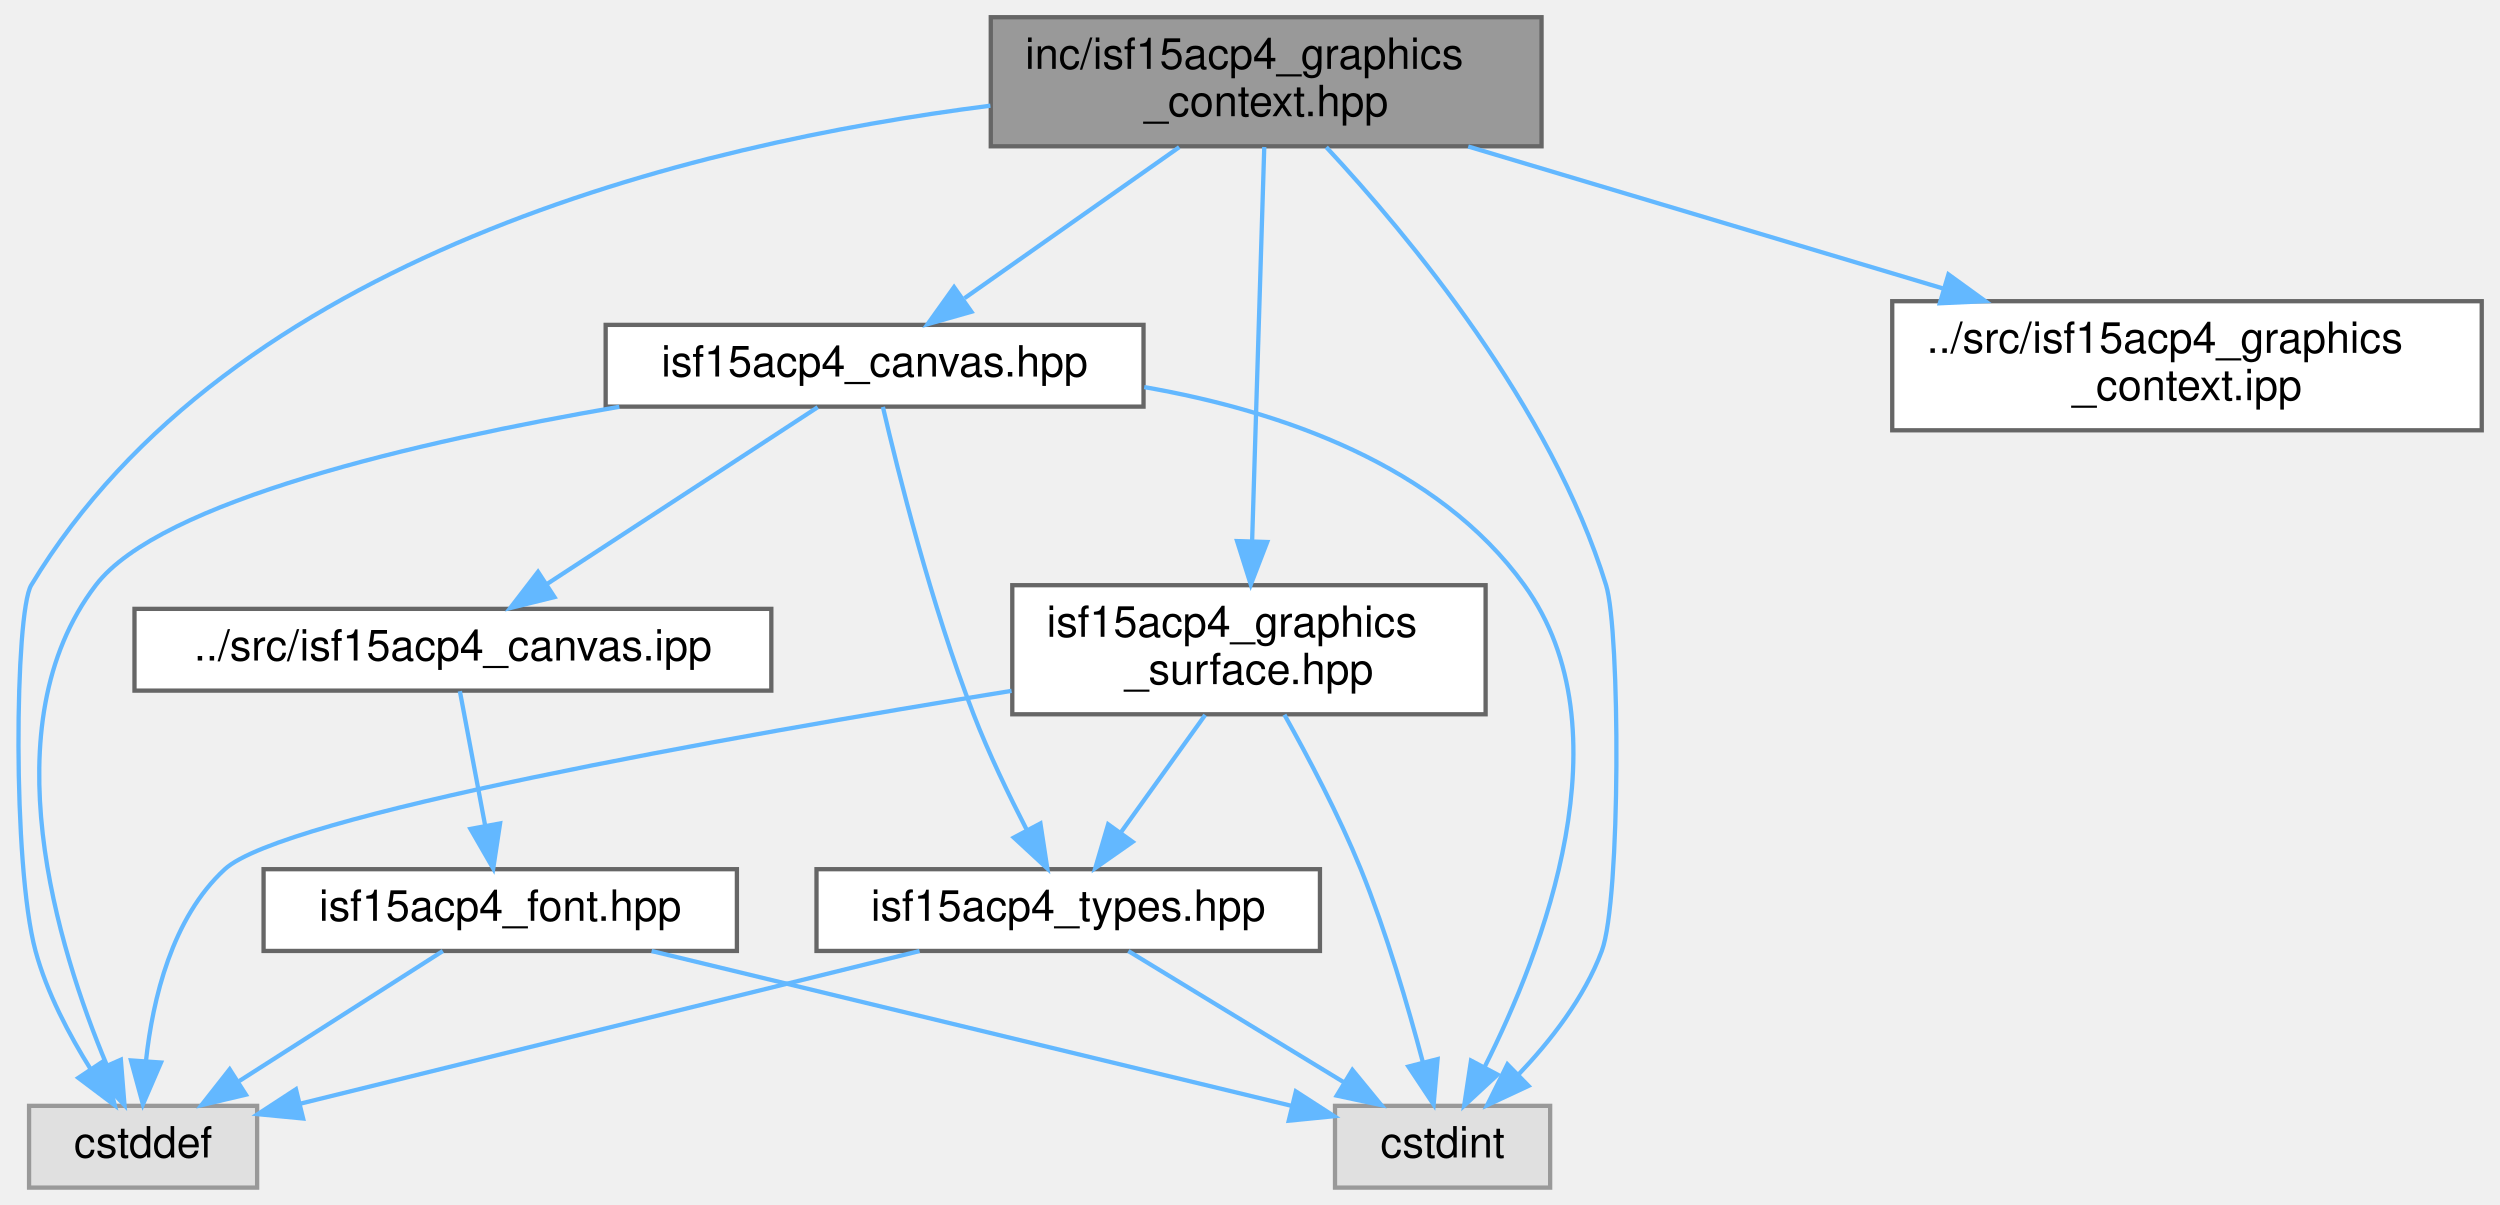
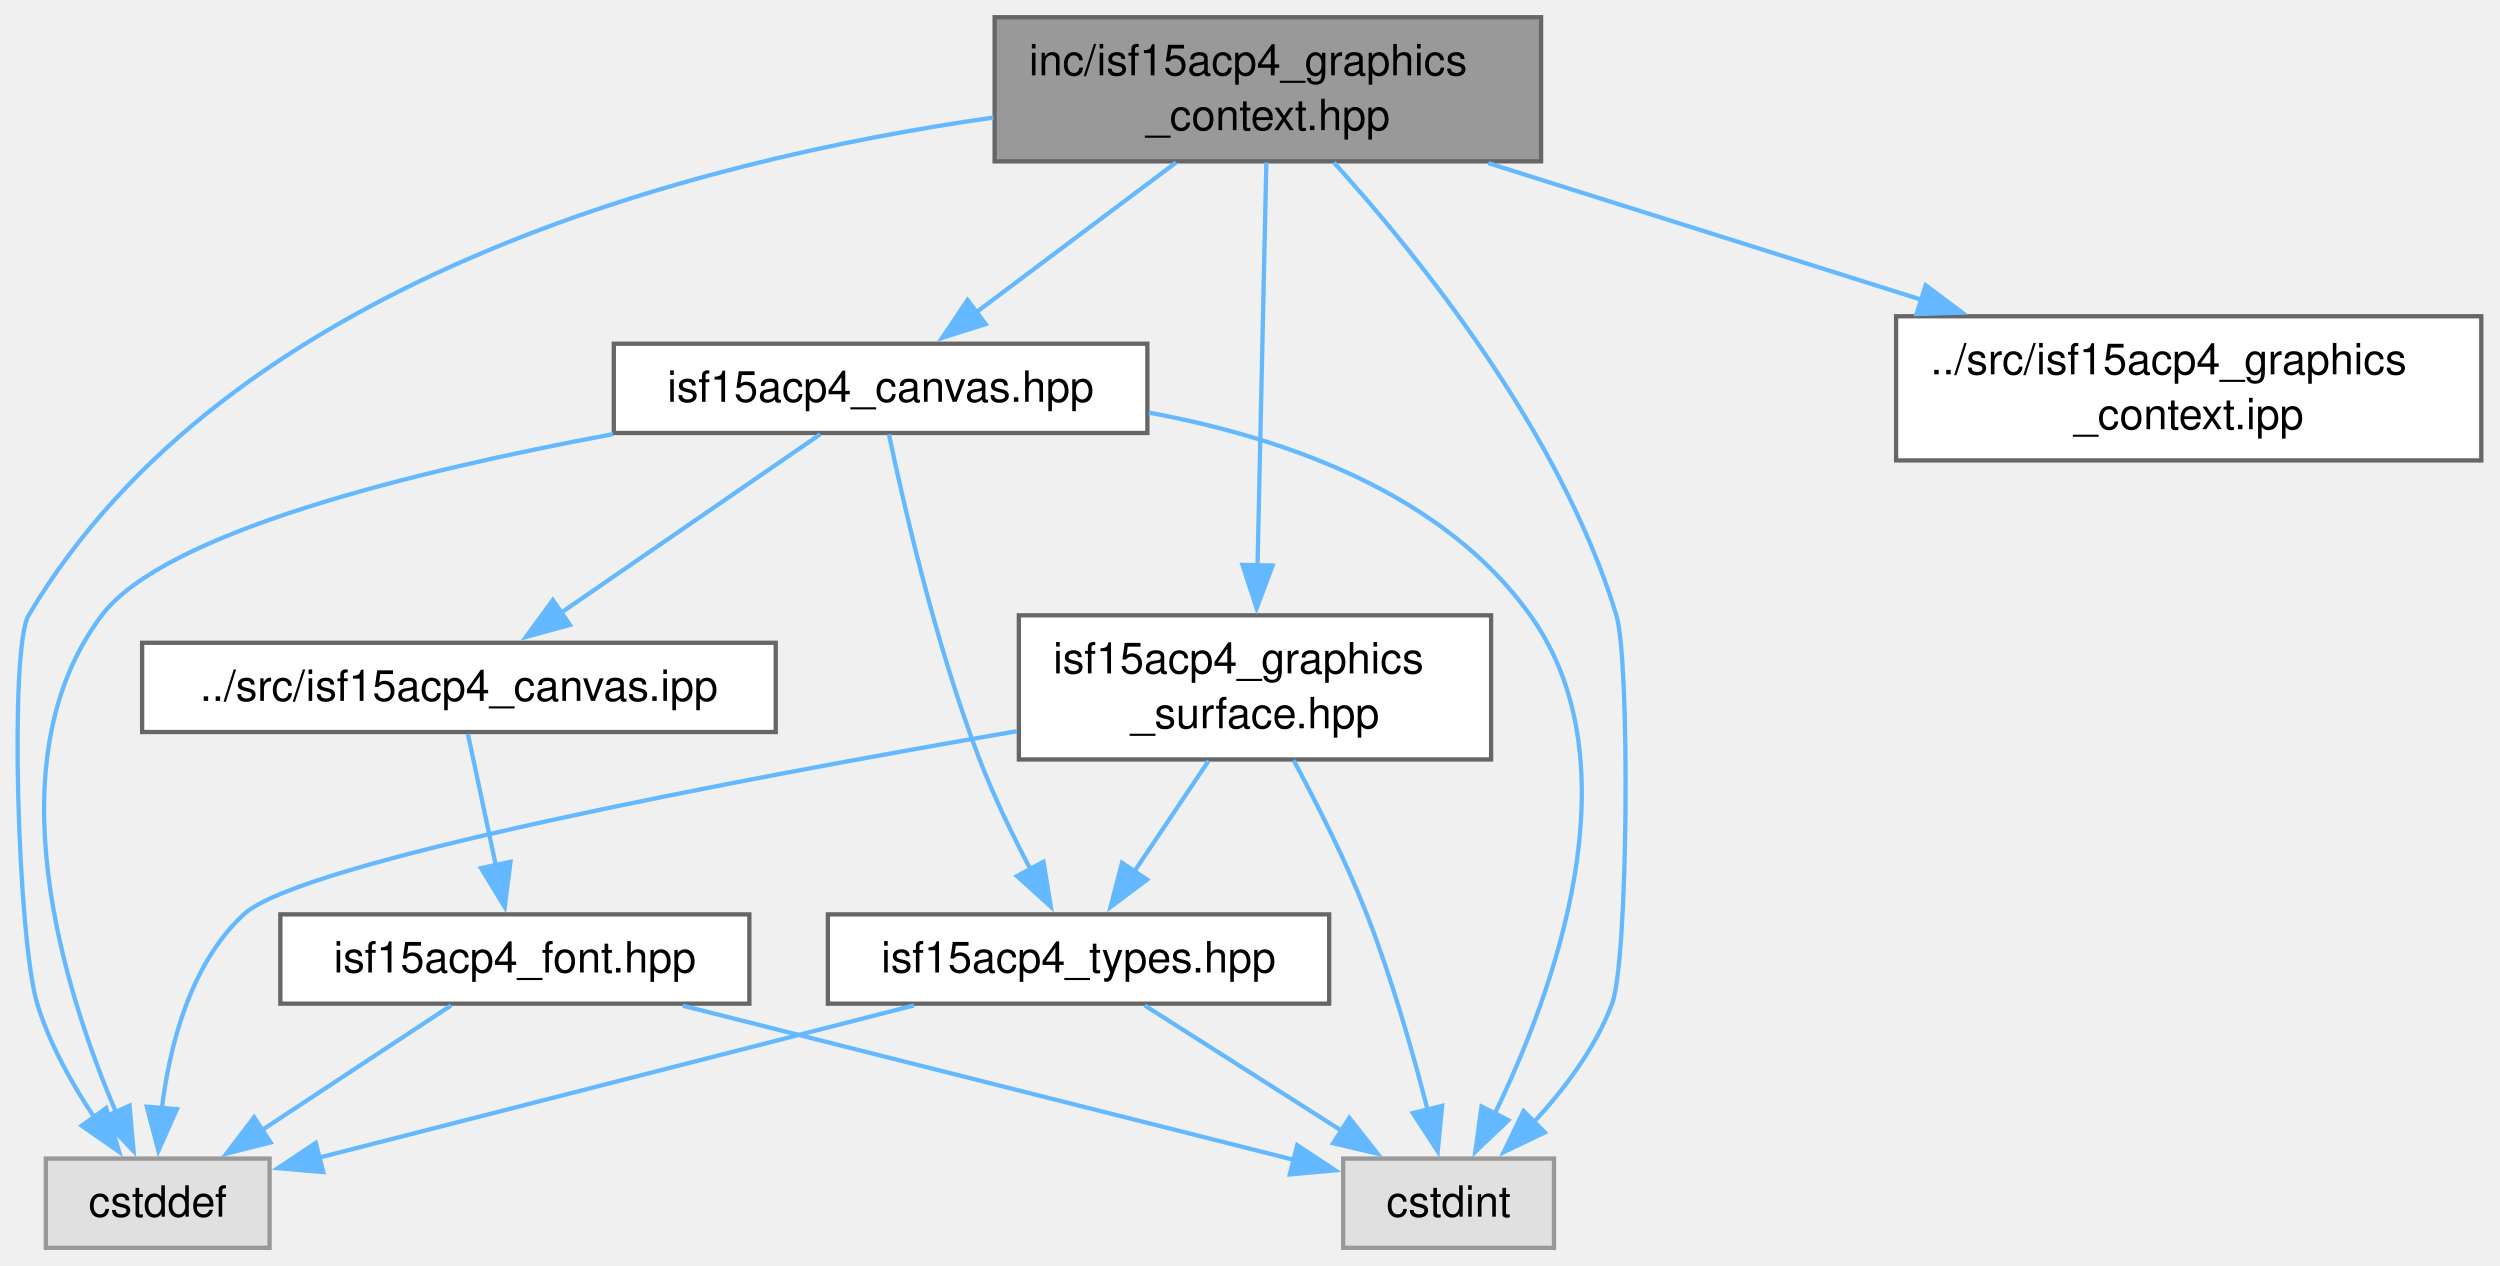
- <svg xmlns="http://www.w3.org/2000/svg" xmlns:xlink="http://www.w3.org/1999/xlink" width="581pt" height="280pt" viewBox="0.00 0.00 580.51 280.00">
-   <g id="graph0" class="graph" transform="scale(1 1) rotate(0) translate(4 276)">
+ <svg xmlns="http://www.w3.org/2000/svg" xmlns:xlink="http://www.w3.org/1999/xlink" width="581pt" height="294pt" viewBox="0.00 0.00 581.00 294.00">
+   <g id="graph0" class="graph" transform="scale(1 1) rotate(0) translate(4 290)">
    <g id="Node000001" class="node">
      <g id="a_Node000001">
        <a xlink:title="Runtime-selectable graphics backend for SmartDisplay applications.">
-           <polygon fill="#999999" stroke="#666666" points="354.01,-272 226.01,-272 226.01,-242 354.01,-242 354.01,-272" />
-           <text text-anchor="start" x="234.01" y="-260" font-family="Helvetica,sans-Serif" font-size="10.00">inc/isf15acp4_graphics</text>
-           <text text-anchor="middle" x="290.01" y="-249" font-family="Helvetica,sans-Serif" font-size="10.00">_context.hpp</text>
+           <polygon fill="#999999" stroke="#666666" points="354.15,-286 227.15,-286 227.15,-252.5 354.15,-252.5 354.15,-286" />
+           <text xml:space="preserve" text-anchor="start" x="235.15" y="-272.5" font-family="Helvetica,sans-Serif" font-size="10.00">inc/isf15acp4_graphics</text>
+           <text xml:space="preserve" text-anchor="middle" x="290.65" y="-259.75" font-family="Helvetica,sans-Serif" font-size="10.00">_context.hpp</text>
        </a>
      </g>
    </g>
    <g id="Node000002" class="node">
      <g id="a_Node000002">
        <a xlink:title=" ">
-           <polygon fill="#e0e0e0" stroke="#999999" points="55.51,-19 2.51,-19 2.51,0 55.51,0 55.51,-19" />
-           <text text-anchor="middle" x="29.01" y="-7" font-family="Helvetica,sans-Serif" font-size="10.00">cstddef</text>
+           <polygon fill="#e0e0e0" stroke="#999999" points="58.65,-20.75 6.65,-20.75 6.65,0 58.65,0 58.65,-20.75" />
+           <text xml:space="preserve" text-anchor="middle" x="32.65" y="-7.25" font-family="Helvetica,sans-Serif" font-size="10.00">cstddef</text>
        </a>
      </g>
    </g>
    <g id="edge1_Node000001_Node000002" class="edge">
      <g id="a_edge1_Node000001_Node000002">
        <a xlink:title=" ">
-           <path fill="none" stroke="#63b8ff" d="M225.92,-251.44C156.39,-242.57 49.13,-216.52 3.01,-140 -0.8,-133.68 -1.4,-74.93 4.01,-55 6.64,-45.29 11.86,-35.44 16.85,-27.48" />
-           <polygon fill="#63b8ff" stroke="#63b8ff" points="19.78,-29.39 22.43,-19.13 13.96,-25.5 19.78,-29.39" />
+           <path fill="none" stroke="#63b8ff" d="M226.87,-262.69C157.01,-252.71 48.78,-224.82 2.65,-147 -1.9,-139.32 0.13,-71.68 4.65,-56.75 7.49,-47.39 12.76,-38.02 17.96,-30.25" />
+           <polygon fill="#63b8ff" stroke="#63b8ff" points="20.67,-32.48 23.68,-22.32 14.99,-28.38 20.67,-32.48" />
        </a>
      </g>
    </g>
    <g id="Node000003" class="node">
      <g id="a_Node000003">
        <a xlink:title=" ">
-           <polygon fill="#e0e0e0" stroke="#999999" points="356.01,-19 306.01,-19 306.01,0 356.01,0 356.01,-19" />
-           <text text-anchor="middle" x="331.01" y="-7" font-family="Helvetica,sans-Serif" font-size="10.00">cstdint</text>
+           <polygon fill="#e0e0e0" stroke="#999999" points="357.15,-20.75 308.15,-20.75 308.15,0 357.15,0 357.15,-20.75" />
+           <text xml:space="preserve" text-anchor="middle" x="332.65" y="-7.25" font-family="Helvetica,sans-Serif" font-size="10.00">cstdint</text>
        </a>
      </g>
    </g>
    <g id="edge2_Node000001_Node000003" class="edge">
      <g id="a_edge2_Node000001_Node000003">
        <a xlink:title=" ">
-           <path fill="none" stroke="#63b8ff" d="M303.98,-241.8C323.03,-221.34 356.23,-181.45 369.01,-140 372.29,-129.34 372.45,-66.96 368.01,-55 363.96,-44.12 356.04,-34 348.55,-26.17" />
-           <polygon fill="#63b8ff" stroke="#63b8ff" points="350.98,-23.64 341.38,-19.16 346.08,-28.65 350.98,-23.64" />
+           <path fill="none" stroke="#63b8ff" d="M305.99,-252.25C325.67,-230.49 358.8,-189.39 371.65,-147 374.83,-136.53 374.44,-66.88 370.65,-56.75 366.83,-46.51 359.62,-36.95 352.5,-29.26" />
+           <polygon fill="#63b8ff" stroke="#63b8ff" points="355.02,-26.83 345.47,-22.25 350.08,-31.79 355.02,-26.83" />
        </a>
      </g>
    </g>
    <g id="Node000004" class="node">
      <g id="a_Node000004">
        <a xlink:href="isf15acp4__canvas_8hpp.html" target="_top" xlink:title="Software framebuffer and 2D drawing primitives for SmartDisplay OLEDs.">
-           <polygon fill="white" stroke="#666666" points="261.51,-200.5 136.51,-200.5 136.51,-181.5 261.51,-181.5 261.51,-200.5" />
-           <text text-anchor="middle" x="199.01" y="-188.5" font-family="Helvetica,sans-Serif" font-size="10.00">isf15acp4_canvas.hpp</text>
+           <polygon fill="white" stroke="#666666" points="262.65,-210.12 138.65,-210.12 138.65,-189.38 262.65,-189.38 262.65,-210.12" />
+           <text xml:space="preserve" text-anchor="middle" x="200.65" y="-196.62" font-family="Helvetica,sans-Serif" font-size="10.00">isf15acp4_canvas.hpp</text>
        </a>
      </g>
    </g>
    <g id="edge3_Node000001_Node000004" class="edge">
      <g id="a_edge3_Node000001_Node000004">
        <a xlink:title=" ">
-           <path fill="none" stroke="#63b8ff" d="M269.81,-241.8C254.98,-231.37 234.89,-217.24 219.9,-206.69" />
-           <polygon fill="#63b8ff" stroke="#63b8ff" points="221.51,-203.55 211.32,-200.66 217.48,-209.27 221.51,-203.55" />
+           <path fill="none" stroke="#63b8ff" d="M269.33,-252.25C255.3,-241.74 237,-228.01 222.81,-217.37" />
+           <polygon fill="#63b8ff" stroke="#63b8ff" points="225.06,-214.68 214.96,-211.48 220.86,-220.28 225.06,-214.68" />
        </a>
      </g>
    </g>
    <g id="Node000008" class="node">
      <g id="a_Node000008">
        <a xlink:href="isf15acp4__graphics__surface_8hpp.html" target="_top" xlink:title="Pluggable graphics surface interface for interchangeable render backends.">
-           <polygon fill="white" stroke="#666666" points="341.01,-140 231.01,-140 231.01,-110 341.01,-110 341.01,-140" />
-           <text text-anchor="start" x="239.01" y="-128" font-family="Helvetica,sans-Serif" font-size="10.00">isf15acp4_graphics</text>
-           <text text-anchor="middle" x="286.01" y="-117" font-family="Helvetica,sans-Serif" font-size="10.00">_surface.hpp</text>
+           <polygon fill="white" stroke="#666666" points="342.53,-147 232.78,-147 232.78,-113.5 342.53,-113.5 342.53,-147" />
+           <text xml:space="preserve" text-anchor="start" x="240.78" y="-133.5" font-family="Helvetica,sans-Serif" font-size="10.00">isf15acp4_graphics</text>
+           <text xml:space="preserve" text-anchor="middle" x="287.65" y="-120.75" font-family="Helvetica,sans-Serif" font-size="10.00">_surface.hpp</text>
        </a>
      </g>
    </g>
    <g id="edge13_Node000001_Node000008" class="edge">
      <g id="a_edge13_Node000001_Node000008">
        <a xlink:title=" ">
-           <path fill="none" stroke="#63b8ff" d="M289.57,-241.84C288.89,-219.86 287.58,-177.27 286.75,-150.3" />
-           <polygon fill="#63b8ff" stroke="#63b8ff" points="290.25,-150.03 286.44,-140.14 283.25,-150.25 290.25,-150.03" />
+           <path fill="none" stroke="#63b8ff" d="M290.3,-252.27C289.8,-229.27 288.86,-186.54 288.25,-158.5" />
+           <polygon fill="#63b8ff" stroke="#63b8ff" points="291.75,-158.57 288.04,-148.65 284.75,-158.72 291.75,-158.57" />
        </a>
      </g>
    </g>
    <g id="Node000009" class="node">
      <g id="a_Node000009">
        <a xlink:href="isf15acp4__graphics__context_8ipp.html" target="_top" xlink:title=" ">
-           <polygon fill="white" stroke="#666666" points="572.51,-206 435.51,-206 435.51,-176 572.51,-176 572.51,-206" />
-           <text text-anchor="start" x="443.51" y="-194" font-family="Helvetica,sans-Serif" font-size="10.00">../src/isf15acp4_graphics</text>
-           <text text-anchor="middle" x="504.01" y="-183" font-family="Helvetica,sans-Serif" font-size="10.00">_context.ipp</text>
+           <polygon fill="white" stroke="#666666" points="572.65,-216.5 436.65,-216.5 436.65,-183 572.65,-183 572.65,-216.5" />
+           <text xml:space="preserve" text-anchor="start" x="444.65" y="-203" font-family="Helvetica,sans-Serif" font-size="10.00">../src/isf15acp4_graphics</text>
+           <text xml:space="preserve" text-anchor="middle" x="504.65" y="-190.25" font-family="Helvetica,sans-Serif" font-size="10.00">_context.ipp</text>
        </a>
      </g>
    </g>
    <g id="edge17_Node000001_Node000009" class="edge">
      <g id="a_edge17_Node000001_Node000009">
        <a xlink:title=" ">
-           <path fill="none" stroke="#63b8ff" d="M336.97,-241.95C369.44,-232.24 412.83,-219.27 447.24,-208.98" />
-           <polygon fill="#63b8ff" stroke="#63b8ff" points="448.57,-212.23 457.15,-206.01 446.57,-205.52 448.57,-212.23" />
+           <path fill="none" stroke="#63b8ff" d="M341.91,-252.08C372.24,-242.52 410.86,-230.33 442.86,-220.24" />
+           <polygon fill="#63b8ff" stroke="#63b8ff" points="443.52,-223.7 452,-217.36 441.41,-217.03 443.52,-223.7" />
        </a>
      </g>
    </g>
    <g id="edge4_Node000004_Node000002" class="edge">
      <g id="a_edge4_Node000004_Node000002">
        <a xlink:title=" ">
-           <path fill="none" stroke="#63b8ff" d="M139.69,-181.47C92.81,-173.37 32.87,-159.52 18.01,-140 -6.85,-107.35 9.16,-55.74 20.52,-28.58" />
-           <polygon fill="#63b8ff" stroke="#63b8ff" points="23.84,-29.72 24.69,-19.16 17.44,-26.88 23.84,-29.72" />
+           <path fill="none" stroke="#63b8ff" d="M138.5,-189.11C92.04,-180.49 34.17,-166.24 19.65,-147 -5.88,-113.14 10.73,-60.18 22.97,-31.49" />
+           <polygon fill="#63b8ff" stroke="#63b8ff" points="26.11,-33.05 27.04,-22.5 19.73,-30.17 26.11,-33.05" />
        </a>
      </g>
    </g>
    <g id="edge5_Node000004_Node000003" class="edge">
      <g id="a_edge5_Node000004_Node000003">
        <a xlink:title=" ">
-           <path fill="none" stroke="#63b8ff" d="M261.67,-186.04C293.61,-180.46 329.88,-167.87 350.01,-140 374.31,-106.35 354.26,-54.79 340.77,-28.01" />
-           <polygon fill="#63b8ff" stroke="#63b8ff" points="343.8,-26.25 336.03,-19.05 337.62,-29.52 343.8,-26.25" />
+           <path fill="none" stroke="#63b8ff" d="M262.99,-194.11C295.05,-188.19 331.52,-175.19 351.65,-147 376.54,-112.16 357.01,-59.22 343.24,-30.89" />
+           <polygon fill="#63b8ff" stroke="#63b8ff" points="346.54,-29.66 338.87,-22.35 340.31,-32.85 346.54,-29.66" />
        </a>
      </g>
    </g>
    <g id="Node000005" class="node">
      <g id="a_Node000005">
        <a xlink:href="isf15acp4__types_8hpp.html" target="_top" xlink:title="Shared types, constants, and color utilities for NKK SmartDisplay OLED drivers.">
-           <polygon fill="white" stroke="#666666" points="302.51,-74 185.51,-74 185.51,-55 302.51,-55 302.51,-74" />
-           <text text-anchor="middle" x="244.01" y="-62" font-family="Helvetica,sans-Serif" font-size="10.00">isf15acp4_types.hpp</text>
+           <polygon fill="white" stroke="#666666" points="304.9,-77.5 188.4,-77.5 188.4,-56.75 304.9,-56.75 304.9,-77.5" />
+           <text xml:space="preserve" text-anchor="middle" x="246.65" y="-64" font-family="Helvetica,sans-Serif" font-size="10.00">isf15acp4_types.hpp</text>
        </a>
      </g>
    </g>
    <g id="edge6_Node000004_Node000005" class="edge">
      <g id="a_edge6_Node000004_Node000005">
        <a xlink:title=" ">
-           <path fill="none" stroke="#63b8ff" d="M200.94,-181.43C204.39,-166.6 212.19,-135.33 222.01,-110 225.51,-100.96 230.18,-91.27 234.32,-83.25" />
-           <polygon fill="#63b8ff" stroke="#63b8ff" points="237.55,-84.63 239.15,-74.16 231.37,-81.35 237.55,-84.63" />
+           <path fill="none" stroke="#63b8ff" d="M202.58,-189.09C205.93,-173.06 213.44,-140.12 223.65,-113.5 226.97,-104.87 231.41,-95.71 235.52,-87.9" />
+           <polygon fill="#63b8ff" stroke="#63b8ff" points="238.5,-89.73 240.21,-79.28 232.35,-86.39 238.5,-89.73" />
        </a>
      </g>
    </g>
    <g id="Node000006" class="node">
      <g id="a_Node000006">
        <a xlink:href="isf15acp4__canvas_8ipp.html" target="_top" xlink:title=" ">
-           <polygon fill="white" stroke="#666666" points="175.01,-134.5 27.01,-134.5 27.01,-115.5 175.01,-115.5 175.01,-134.5" />
-           <text text-anchor="middle" x="101.01" y="-122.5" font-family="Helvetica,sans-Serif" font-size="10.00">../src/isf15acp4_canvas.ipp</text>
+           <polygon fill="white" stroke="#666666" points="176.28,-140.62 29.03,-140.62 29.03,-119.88 176.28,-119.88 176.28,-140.62" />
+           <text xml:space="preserve" text-anchor="middle" x="102.65" y="-127.12" font-family="Helvetica,sans-Serif" font-size="10.00">../src/isf15acp4_canvas.ipp</text>
        </a>
      </g>
    </g>
    <g id="edge9_Node000004_Node000006" class="edge">
      <g id="a_edge9_Node000004_Node000006">
        <a xlink:title=" ">
-           <path fill="none" stroke="#63b8ff" d="M185.79,-181.37C169.64,-170.82 142.1,-152.84 122.8,-140.23" />
-           <polygon fill="#63b8ff" stroke="#63b8ff" points="124.61,-137.24 114.33,-134.7 120.79,-143.1 124.61,-137.24" />
+           <path fill="none" stroke="#63b8ff" d="M186.61,-189.08C170.91,-178.26 145.22,-160.57 126.38,-147.59" />
+           <polygon fill="#63b8ff" stroke="#63b8ff" points="128.46,-144.77 118.23,-141.98 124.48,-150.54 128.46,-144.77" />
        </a>
      </g>
    </g>
    <g id="edge7_Node000005_Node000002" class="edge">
      <g id="a_edge7_Node000005_Node000002">
        <a xlink:title=" ">
-           <path fill="none" stroke="#63b8ff" d="M209.46,-54.98C170.04,-45.27 105.84,-29.44 65.59,-19.52" />
-           <polygon fill="#63b8ff" stroke="#63b8ff" points="66.2,-16.06 55.65,-17.07 64.53,-22.86 66.2,-16.06" />
+           <path fill="none" stroke="#63b8ff" d="M208.4,-56.34C169.22,-46.31 108.73,-30.84 69.92,-20.91" />
+           <polygon fill="#63b8ff" stroke="#63b8ff" points="71.13,-17.61 60.57,-18.52 69.39,-24.39 71.13,-17.61" />
        </a>
      </g>
    </g>
    <g id="edge8_Node000005_Node000003" class="edge">
      <g id="a_edge8_Node000005_Node000003">
        <a xlink:title=" ">
-           <path fill="none" stroke="#63b8ff" d="M257.98,-54.98C271.48,-46.77 292.14,-34.18 308.05,-24.49" />
-           <polygon fill="#63b8ff" stroke="#63b8ff" points="310.05,-27.36 316.77,-19.17 306.41,-21.38 310.05,-27.36" />
+           <path fill="none" stroke="#63b8ff" d="M262.03,-56.34C274.75,-48.24 293.06,-36.58 307.85,-27.17" />
+           <polygon fill="#63b8ff" stroke="#63b8ff" points="309.58,-30.21 316.14,-21.89 305.82,-24.31 309.58,-30.21" />
        </a>
      </g>
    </g>
    <g id="Node000007" class="node">
      <g id="a_Node000007">
        <a xlink:href="isf15acp4__font_8hpp.html" target="_top" xlink:title="Compact 5x7 bitmap font for SmartDisplay text rendering.">
-           <polygon fill="white" stroke="#666666" points="167.01,-74 57.01,-74 57.01,-55 167.01,-55 167.01,-74" />
-           <text text-anchor="middle" x="112.01" y="-62" font-family="Helvetica,sans-Serif" font-size="10.00">isf15acp4_font.hpp</text>
+           <polygon fill="white" stroke="#666666" points="170.15,-77.5 61.15,-77.5 61.15,-56.75 170.15,-56.75 170.15,-77.5" />
+           <text xml:space="preserve" text-anchor="middle" x="115.65" y="-64" font-family="Helvetica,sans-Serif" font-size="10.00">isf15acp4_font.hpp</text>
        </a>
      </g>
    </g>
    <g id="edge10_Node000006_Node000007" class="edge">
      <g id="a_edge10_Node000006_Node000007">
        <a xlink:title=" ">
-           <path fill="none" stroke="#63b8ff" d="M102.63,-115.37C104.17,-107.16 106.55,-94.54 108.52,-84.05" />
-           <polygon fill="#63b8ff" stroke="#63b8ff" points="111.97,-84.64 110.38,-74.17 105.09,-83.35 111.97,-84.64" />
+           <path fill="none" stroke="#63b8ff" d="M104.74,-119.43C106.5,-111.18 109.06,-99.12 111.26,-88.76" />
+           <polygon fill="#63b8ff" stroke="#63b8ff" points="114.64,-89.71 113.3,-79.2 107.79,-88.25 114.64,-89.71" />
        </a>
      </g>
    </g>
    <g id="edge11_Node000007_Node000002" class="edge">
      <g id="a_edge11_Node000007_Node000002">
        <a xlink:title=" ">
-           <path fill="none" stroke="#63b8ff" d="M98.67,-54.98C85.92,-46.84 66.45,-34.41 51.34,-24.76" />
-           <polygon fill="#63b8ff" stroke="#63b8ff" points="52.9,-21.6 42.58,-19.17 49.13,-27.5 52.9,-21.6" />
+           <path fill="none" stroke="#63b8ff" d="M100.82,-56.34C88.54,-48.24 70.87,-36.58 56.6,-27.17" />
+           <polygon fill="#63b8ff" stroke="#63b8ff" points="58.9,-24.5 48.63,-21.91 55.05,-30.34 58.9,-24.5" />
        </a>
      </g>
    </g>
    <g id="edge12_Node000007_Node000003" class="edge">
      <g id="a_edge12_Node000007_Node000003">
        <a xlink:title=" ">
-           <path fill="none" stroke="#63b8ff" d="M147.19,-54.98C188.1,-45.08 255.21,-28.84 296.03,-18.97" />
-           <polygon fill="#63b8ff" stroke="#63b8ff" points="296.91,-22.35 305.81,-16.6 295.26,-15.55 296.91,-22.35" />
+           <path fill="none" stroke="#63b8ff" d="M154.7,-56.27C195.04,-46.1 257.47,-30.34 296.66,-20.46" />
+           <polygon fill="#63b8ff" stroke="#63b8ff" points="297.47,-23.86 306.31,-18.02 295.76,-17.07 297.47,-23.86" />
        </a>
      </g>
    </g>
    <g id="edge14_Node000008_Node000002" class="edge">
      <g id="a_edge14_Node000008_Node000002">
        <a xlink:title=" ">
-           <path fill="none" stroke="#63b8ff" d="M230.84,-115.45C164.81,-104.74 61.41,-86.33 48.01,-74 35.71,-62.69 31.25,-43.78 29.69,-29.54" />
-           <polygon fill="#63b8ff" stroke="#63b8ff" points="33.17,-29.07 28.97,-19.34 26.19,-29.56 33.17,-29.07" />
+           <path fill="none" stroke="#63b8ff" d="M232.33,-120.08C167.09,-108.81 65.82,-89.69 52.65,-77.5 40.14,-65.91 35.36,-46.8 33.58,-32.09" />
+           <polygon fill="#63b8ff" stroke="#63b8ff" points="37.1,-32.23 32.81,-22.55 30.12,-32.8 37.1,-32.23" />
        </a>
      </g>
    </g>
    <g id="edge15_Node000008_Node000003" class="edge">
      <g id="a_edge15_Node000008_Node000003">
        <a xlink:title=" ">
-           <path fill="none" stroke="#63b8ff" d="M294.25,-109.9C299.77,-100.06 306.93,-86.51 312.01,-74 317.96,-59.32 323,-42.06 326.4,-29.25" />
-           <polygon fill="#63b8ff" stroke="#63b8ff" points="329.85,-29.86 328.93,-19.31 323.07,-28.13 329.85,-29.86" />
+           <path fill="none" stroke="#63b8ff" d="M296.64,-113.29C302.06,-103.23 308.82,-89.86 313.65,-77.5 319.45,-62.66 324.37,-45.34 327.75,-32.14" />
+           <polygon fill="#63b8ff" stroke="#63b8ff" points="331.14,-32.99 330.13,-22.45 324.34,-31.32 331.14,-32.99" />
        </a>
      </g>
    </g>
    <g id="edge16_Node000008_Node000005" class="edge">
      <g id="a_edge16_Node000008_Node000005">
        <a xlink:title=" ">
-           <path fill="none" stroke="#63b8ff" d="M275.84,-109.84C269.93,-101.61 262.44,-91.18 256.22,-82.51" />
-           <polygon fill="#63b8ff" stroke="#63b8ff" points="258.98,-80.35 250.3,-74.27 253.29,-84.43 258.98,-80.35" />
+           <path fill="none" stroke="#63b8ff" d="M276.88,-113.19C271.55,-105.24 265.08,-95.59 259.49,-87.27" />
+           <polygon fill="#63b8ff" stroke="#63b8ff" points="262.58,-85.58 254.1,-79.22 256.76,-89.48 262.58,-85.58" />
        </a>
      </g>
    </g>
  </g>
</svg>
